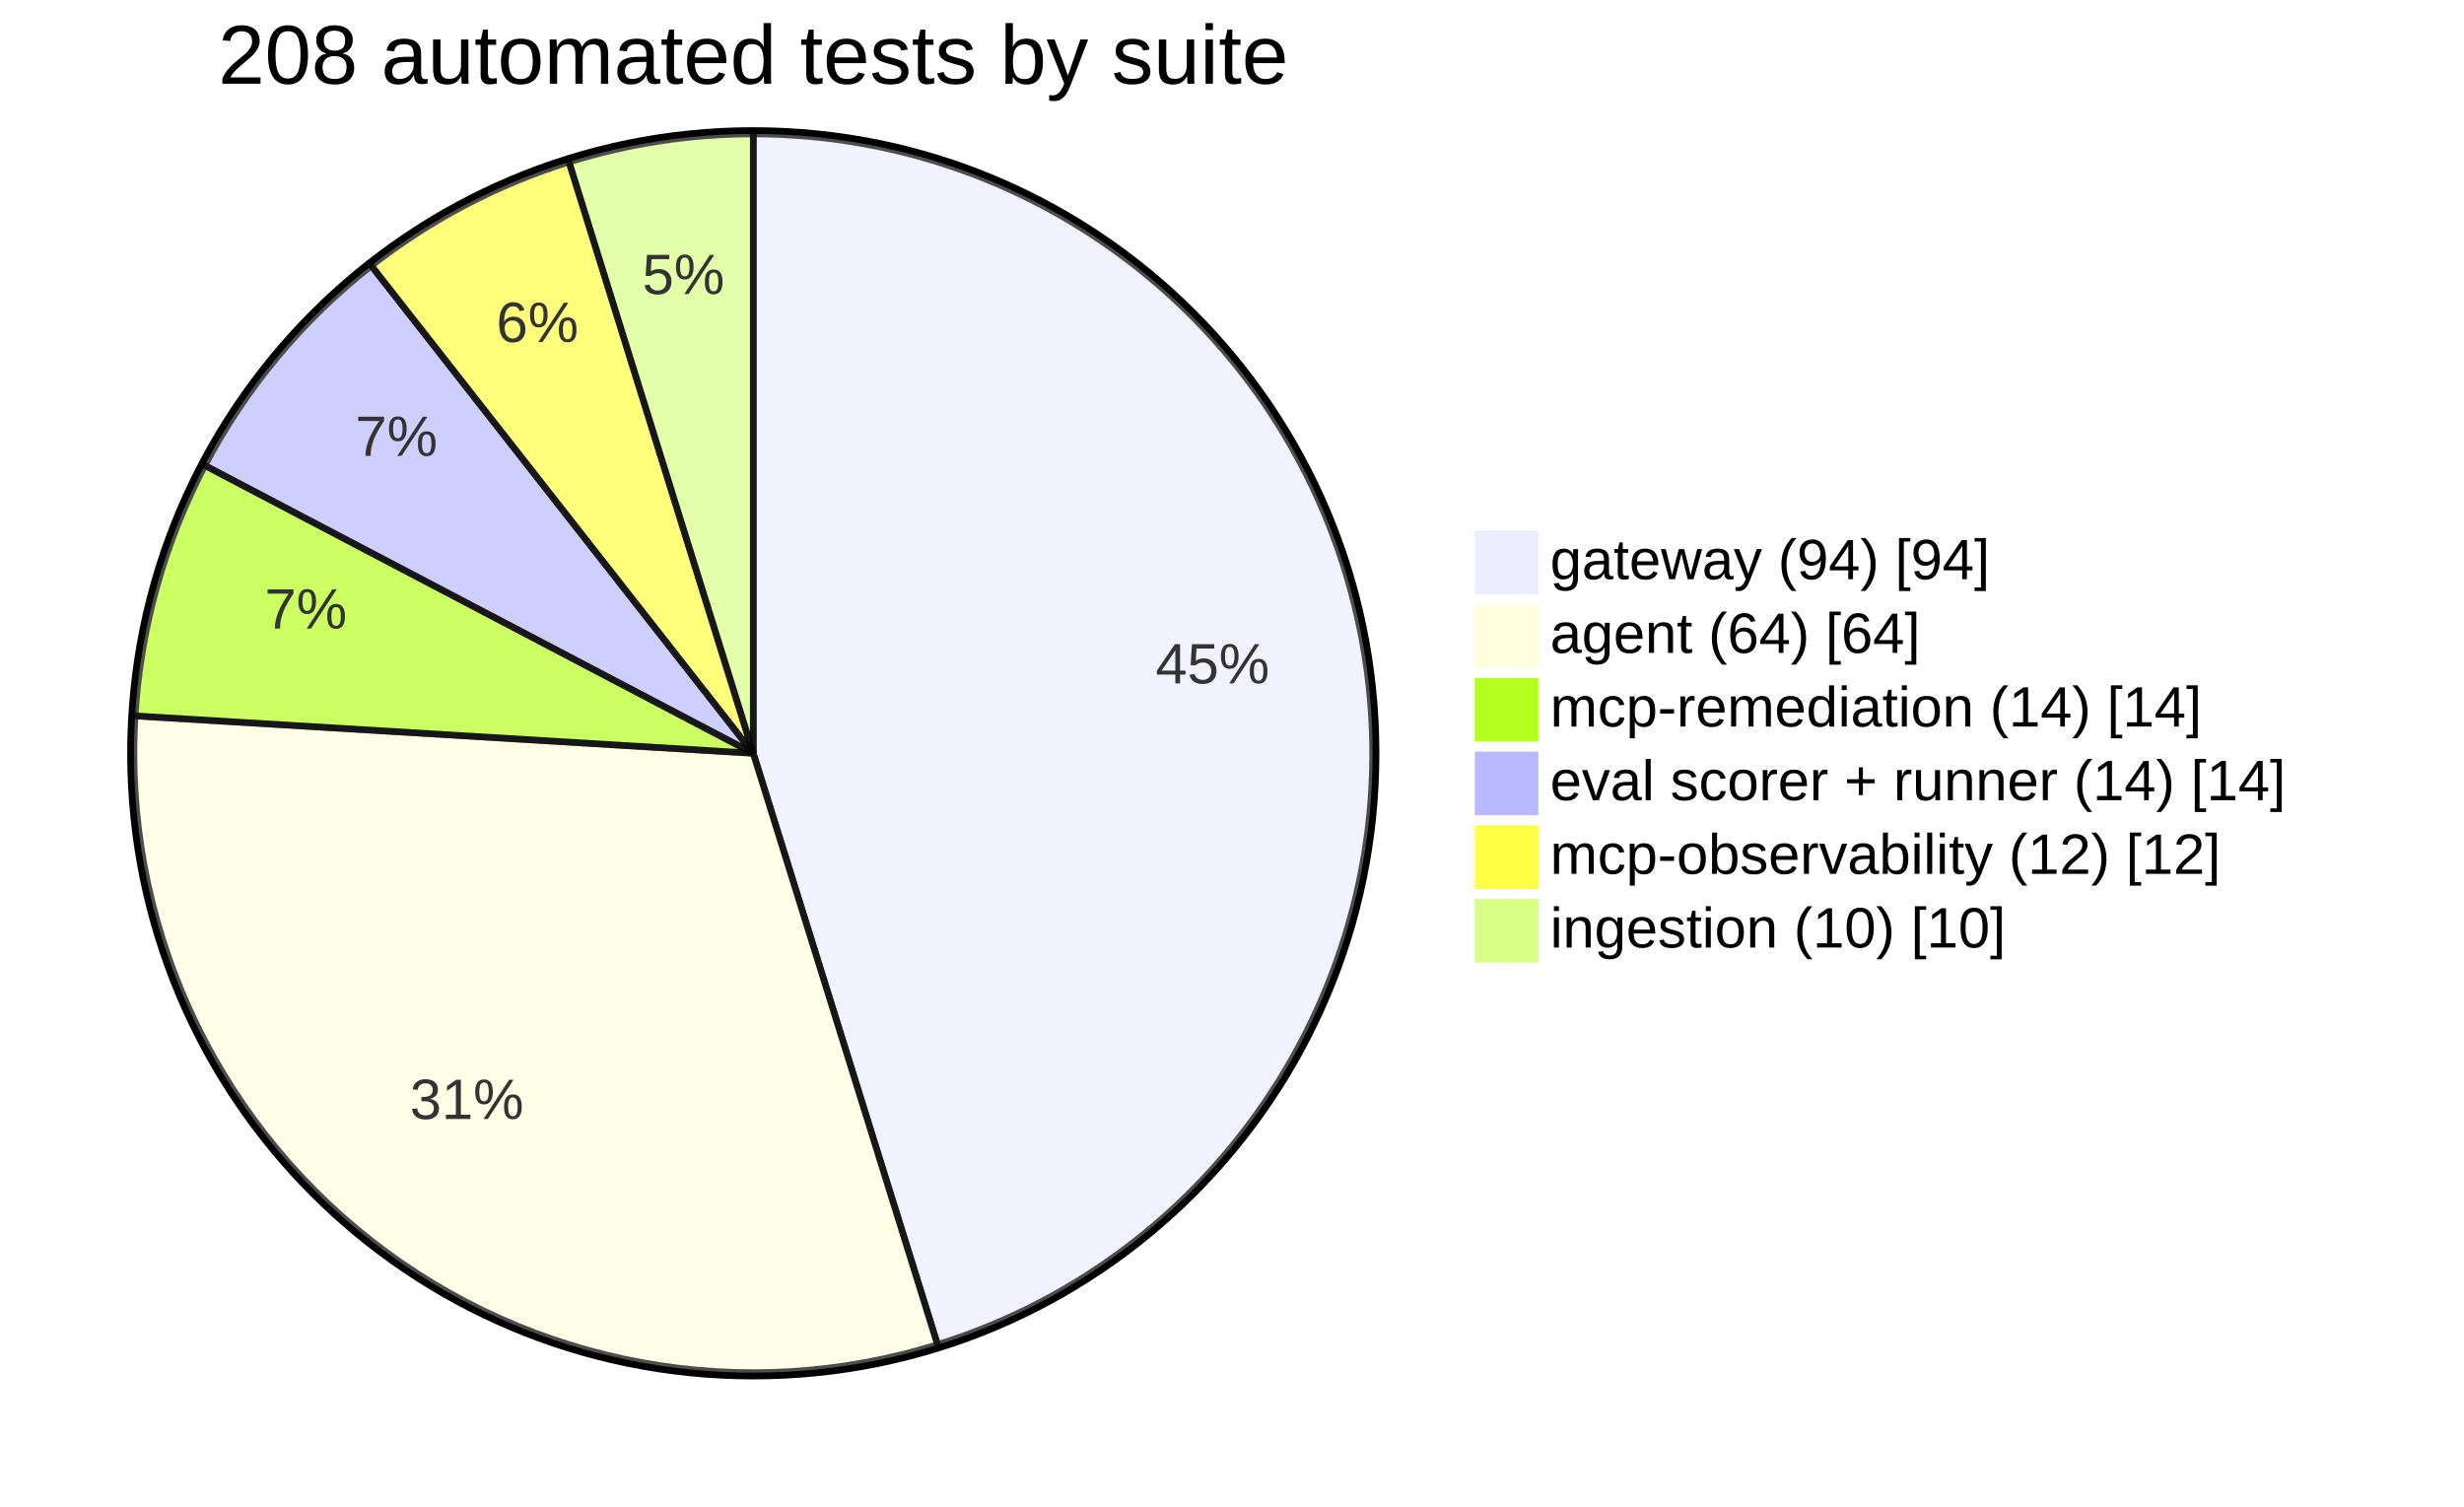
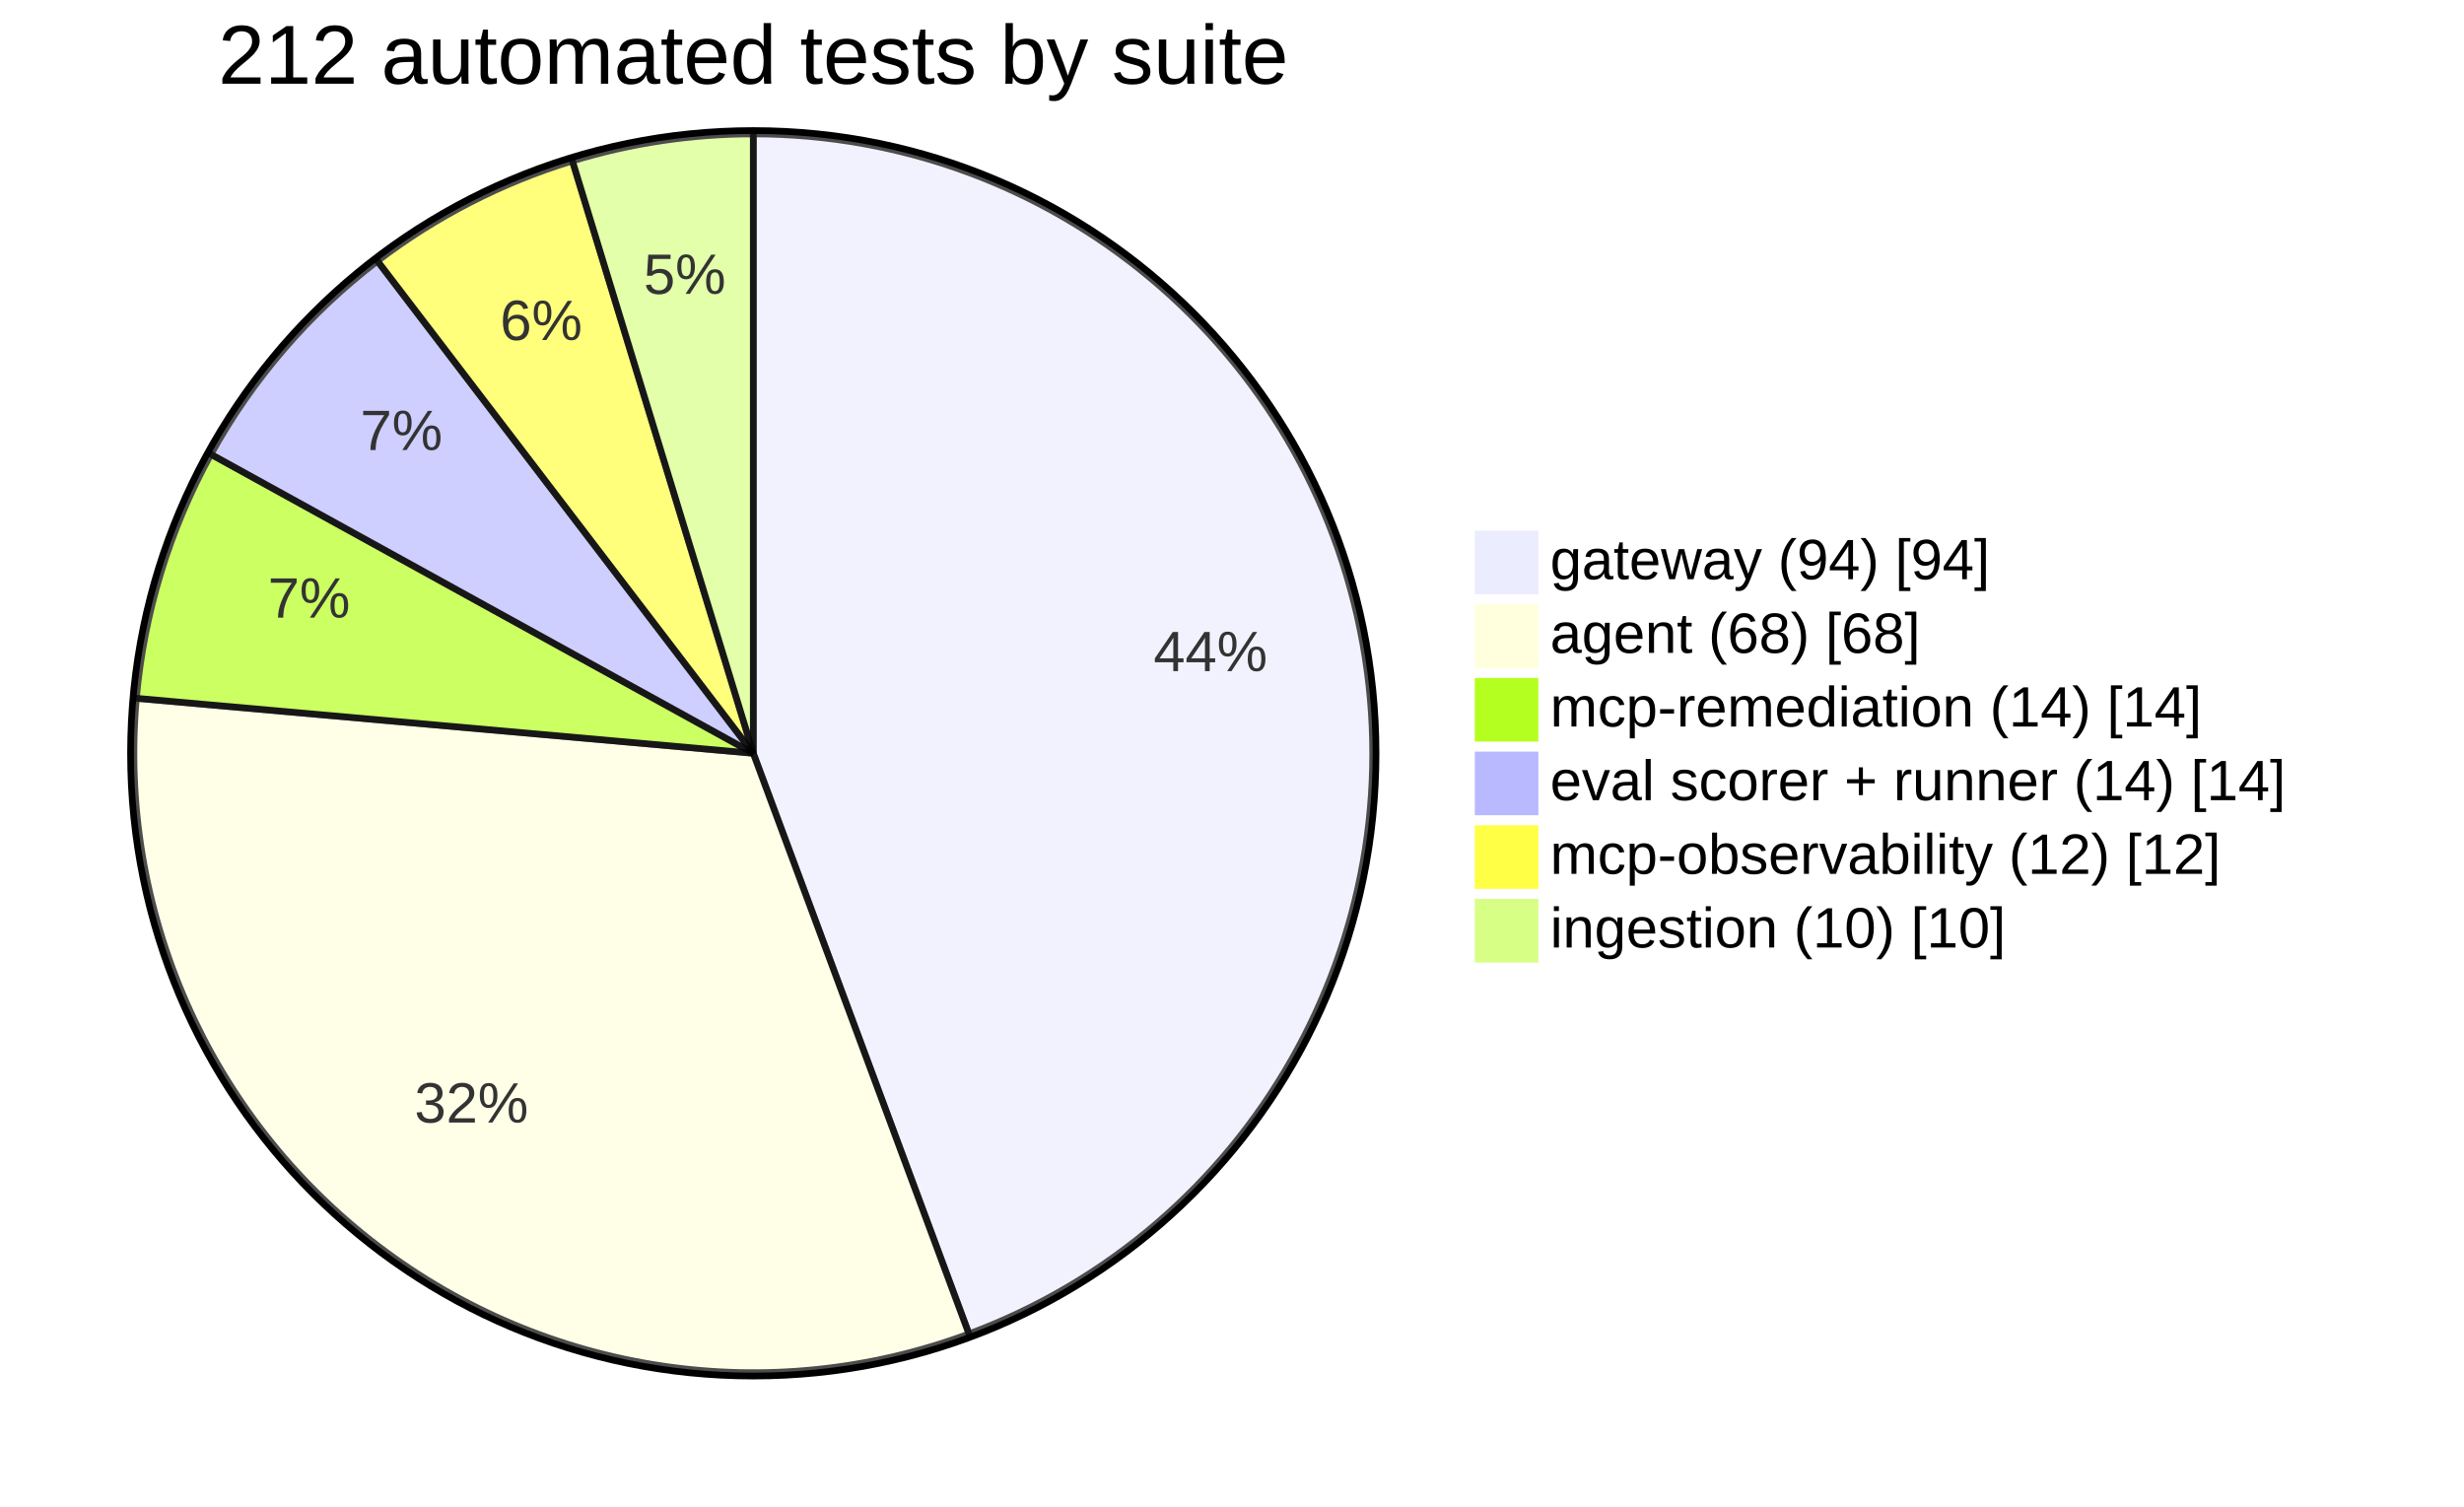
<svg xmlns="http://www.w3.org/2000/svg" id="my-svg" width="100%" viewBox="0 0 735.969 450" style="max-width: 735.969px; background-color: white;" role="graphics-document document" aria-roledescription="pie">
  <style>#my-svg{font-family:"trebuchet ms",verdana,arial,sans-serif;font-size:16px;fill:#333;}@keyframes edge-animation-frame{from{stroke-dashoffset:0;}}@keyframes dash{to{stroke-dashoffset:0;}}#my-svg .edge-animation-slow{stroke-dasharray:9,5!important;stroke-dashoffset:900;animation:dash 50s linear infinite;stroke-linecap:round;}#my-svg .edge-animation-fast{stroke-dasharray:9,5!important;stroke-dashoffset:900;animation:dash 20s linear infinite;stroke-linecap:round;}#my-svg .error-icon{fill:#552222;}#my-svg .error-text{fill:#552222;stroke:#552222;}#my-svg .edge-thickness-normal{stroke-width:1px;}#my-svg .edge-thickness-thick{stroke-width:3.5px;}#my-svg .edge-pattern-solid{stroke-dasharray:0;}#my-svg .edge-thickness-invisible{stroke-width:0;fill:none;}#my-svg .edge-pattern-dashed{stroke-dasharray:3;}#my-svg .edge-pattern-dotted{stroke-dasharray:2;}#my-svg .marker{fill:#333333;stroke:#333333;}#my-svg .marker.cross{stroke:#333333;}#my-svg svg{font-family:"trebuchet ms",verdana,arial,sans-serif;font-size:16px;}#my-svg p{margin:0;}#my-svg .pieCircle{stroke:black;stroke-width:2px;opacity:0.7;}#my-svg .pieCircle.highlighted{scale:1.05;opacity:1;}#my-svg .pieCircle.highlightedOnHover:hover{transition-duration:250ms;scale:1.05;opacity:1;}#my-svg .pieOuterCircle{stroke:black;stroke-width:2px;fill:none;}#my-svg .pieTitleText{text-anchor:middle;font-size:25px;fill:black;font-family:"trebuchet ms",verdana,arial,sans-serif;}#my-svg .slice{font-family:"trebuchet ms",verdana,arial,sans-serif;fill:#333;font-size:17px;}#my-svg .legend text{fill:black;font-family:"trebuchet ms",verdana,arial,sans-serif;font-size:17px;}#my-svg .node .neo-node{stroke:#9370DB;}#my-svg [data-look="neo"].node rect,#my-svg [data-look="neo"].cluster rect,#my-svg [data-look="neo"].node polygon{stroke:#9370DB;filter:drop-shadow(1px 2px 2px rgba(185, 185, 185, 1));}#my-svg [data-look="neo"].swimlane.cluster rect{filter:none;}#my-svg [data-look="neo"].node path{stroke:#9370DB;stroke-width:1px;}#my-svg [data-look="neo"].node .outer-path{filter:drop-shadow(1px 2px 2px rgba(185, 185, 185, 1));}#my-svg [data-look="neo"].node .neo-line path{stroke:#9370DB;filter:none;}#my-svg [data-look="neo"].node circle{stroke:#9370DB;filter:drop-shadow(1px 2px 2px rgba(185, 185, 185, 1));}#my-svg [data-look="neo"].node circle .state-start{fill:#000000;}#my-svg [data-look="neo"].icon-shape .icon{fill:#9370DB;filter:drop-shadow(1px 2px 2px rgba(185, 185, 185, 1));}#my-svg [data-look="neo"].icon-shape .icon-neo path{stroke:#9370DB;filter:drop-shadow(1px 2px 2px rgba(185, 185, 185, 1));}#my-svg :root{--mermaid-font-family:"trebuchet ms",verdana,arial,sans-serif;}</style>
  <g />
  <g transform="translate(225,225)">
    <g>
      <circle cx="0" cy="0" r="186" class="pieOuterCircle" />
-       <path d="M0,-185A185,185,0,0,1,55.038,176.623L0,0Z" fill="#ECECFF" class="pieCircle" />
-       <path d="M55.038,176.623A185,185,0,0,1,-184.662,-11.17L0,0Z" fill="#ffffde" class="pieCircle" />
-       <path d="M-184.662,-11.17A185,185,0,0,1,-163.809,-85.974L0,0Z" fill="hsl(80, 100%, 56.275%)" class="pieCircle" />
-       <path d="M-163.809,-85.974A185,185,0,0,1,-114.093,-145.629L0,0Z" fill="hsl(240, 100%, 86.275%)" class="pieCircle" />
-       <path d="M-114.093,-145.629A185,185,0,0,1,-55.038,-176.623L0,0Z" fill="hsl(60, 100%, 63.529%)" class="pieCircle" />
-       <path d="M-55.038,-176.623A185,185,0,0,1,0,-185L0,0Z" fill="hsl(80, 100%, 76.275%)" class="pieCircle" />
-       <text transform="translate(137.1704,-20.87695)" class="slice" style="text-anchor: middle;">45%</text>
-       <text transform="translate(-85.56974,109.2217)" class="slice" style="text-anchor: middle;">31%</text>
-       <text transform="translate(-133.6538,-37.2588)" class="slice" style="text-anchor: middle;">7%</text>
-       <text transform="translate(-106.5874,-88.82953)" class="slice" style="text-anchor: middle;">7%</text>
-       <text transform="translate(-64.48034,-122.857)" class="slice" style="text-anchor: middle;">6%</text>
-       <text transform="translate(-20.87695,-137.1704)" class="slice" style="text-anchor: middle;">5%</text>
+       <path d="M0,-185A185,185,0,0,1,64.417,173.423L0,0Z" fill="#ECECFF" class="pieCircle" />
+       <path d="M64.417,173.423A185,185,0,0,1,-184.269,-16.427L0,0Z" fill="#ffffde" class="pieCircle" />
+       <path d="M-184.269,-16.427A185,185,0,0,1,-162.011,-89.317L0,0Z" fill="hsl(80, 100%, 56.275%)" class="pieCircle" />
+       <path d="M-162.011,-89.317A185,185,0,0,1,-112.258,-147.048L0,0Z" fill="hsl(240, 100%, 86.275%)" class="pieCircle" />
+       <path d="M-112.258,-147.048A185,185,0,0,1,-54.031,-176.934L0,0Z" fill="hsl(60, 100%, 63.529%)" class="pieCircle" />
+       <path d="M-54.031,-176.934A185,185,0,0,1,0,-185L0,0Z" fill="hsl(80, 100%, 76.275%)" class="pieCircle" />
+       <text transform="translate(136.562,-24.54353)" class="slice" style="text-anchor: middle;">44%</text>
+       <text transform="translate(-84.19352,110.2861)" class="slice" style="text-anchor: middle;">32%</text>
+       <text transform="translate(-132.7006,-40.52288)" class="slice" style="text-anchor: middle;">7%</text>
+       <text transform="translate(-105.1047,-90.57907)" class="slice" style="text-anchor: middle;">7%</text>
+       <text transform="translate(-63.35731,-123.4399)" class="slice" style="text-anchor: middle;">6%</text>
+       <text transform="translate(-20.48596,-137.2293)" class="slice" style="text-anchor: middle;">5%</text>
    </g>
-     <text x="0" y="-200" class="pieTitleText">208 automated tests by suite</text>
+     <text x="0" y="-200" class="pieTitleText">212 automated tests by suite</text>
    <g class="legend" transform="translate(216,-66)">
      <rect width="18" height="18" style="fill: rgb(236, 236, 255); stroke: rgb(236, 236, 255);" />
      <text x="22" y="14">gateway (94) [94]</text>
    </g>
    <g class="legend" transform="translate(216,-44)">
      <rect width="18" height="18" style="fill: rgb(255, 255, 222); stroke: rgb(255, 255, 222);" />
-       <text x="22" y="14">agent (64) [64]</text>
+       <text x="22" y="14">agent (68) [68]</text>
    </g>
    <g class="legend" transform="translate(216,-22)">
      <rect width="18" height="18" style="fill: rgb(181, 255, 32); stroke: rgb(181, 255, 32);" />
      <text x="22" y="14">mcp-remediation (14) [14]</text>
    </g>
    <g class="legend" transform="translate(216,0)">
      <rect width="18" height="18" style="fill: rgb(185, 185, 255); stroke: rgb(185, 185, 255);" />
      <text x="22" y="14">eval scorer + runner (14) [14]</text>
    </g>
    <g class="legend" transform="translate(216,22)">
      <rect width="18" height="18" style="fill: rgb(255, 255, 69); stroke: rgb(255, 255, 69);" />
      <text x="22" y="14">mcp-observability (12) [12]</text>
    </g>
    <g class="legend" transform="translate(216,44)">
      <rect width="18" height="18" style="fill: rgb(215, 255, 134); stroke: rgb(215, 255, 134);" />
      <text x="22" y="14">ingestion (10) [10]</text>
    </g>
  </g>
</svg>
